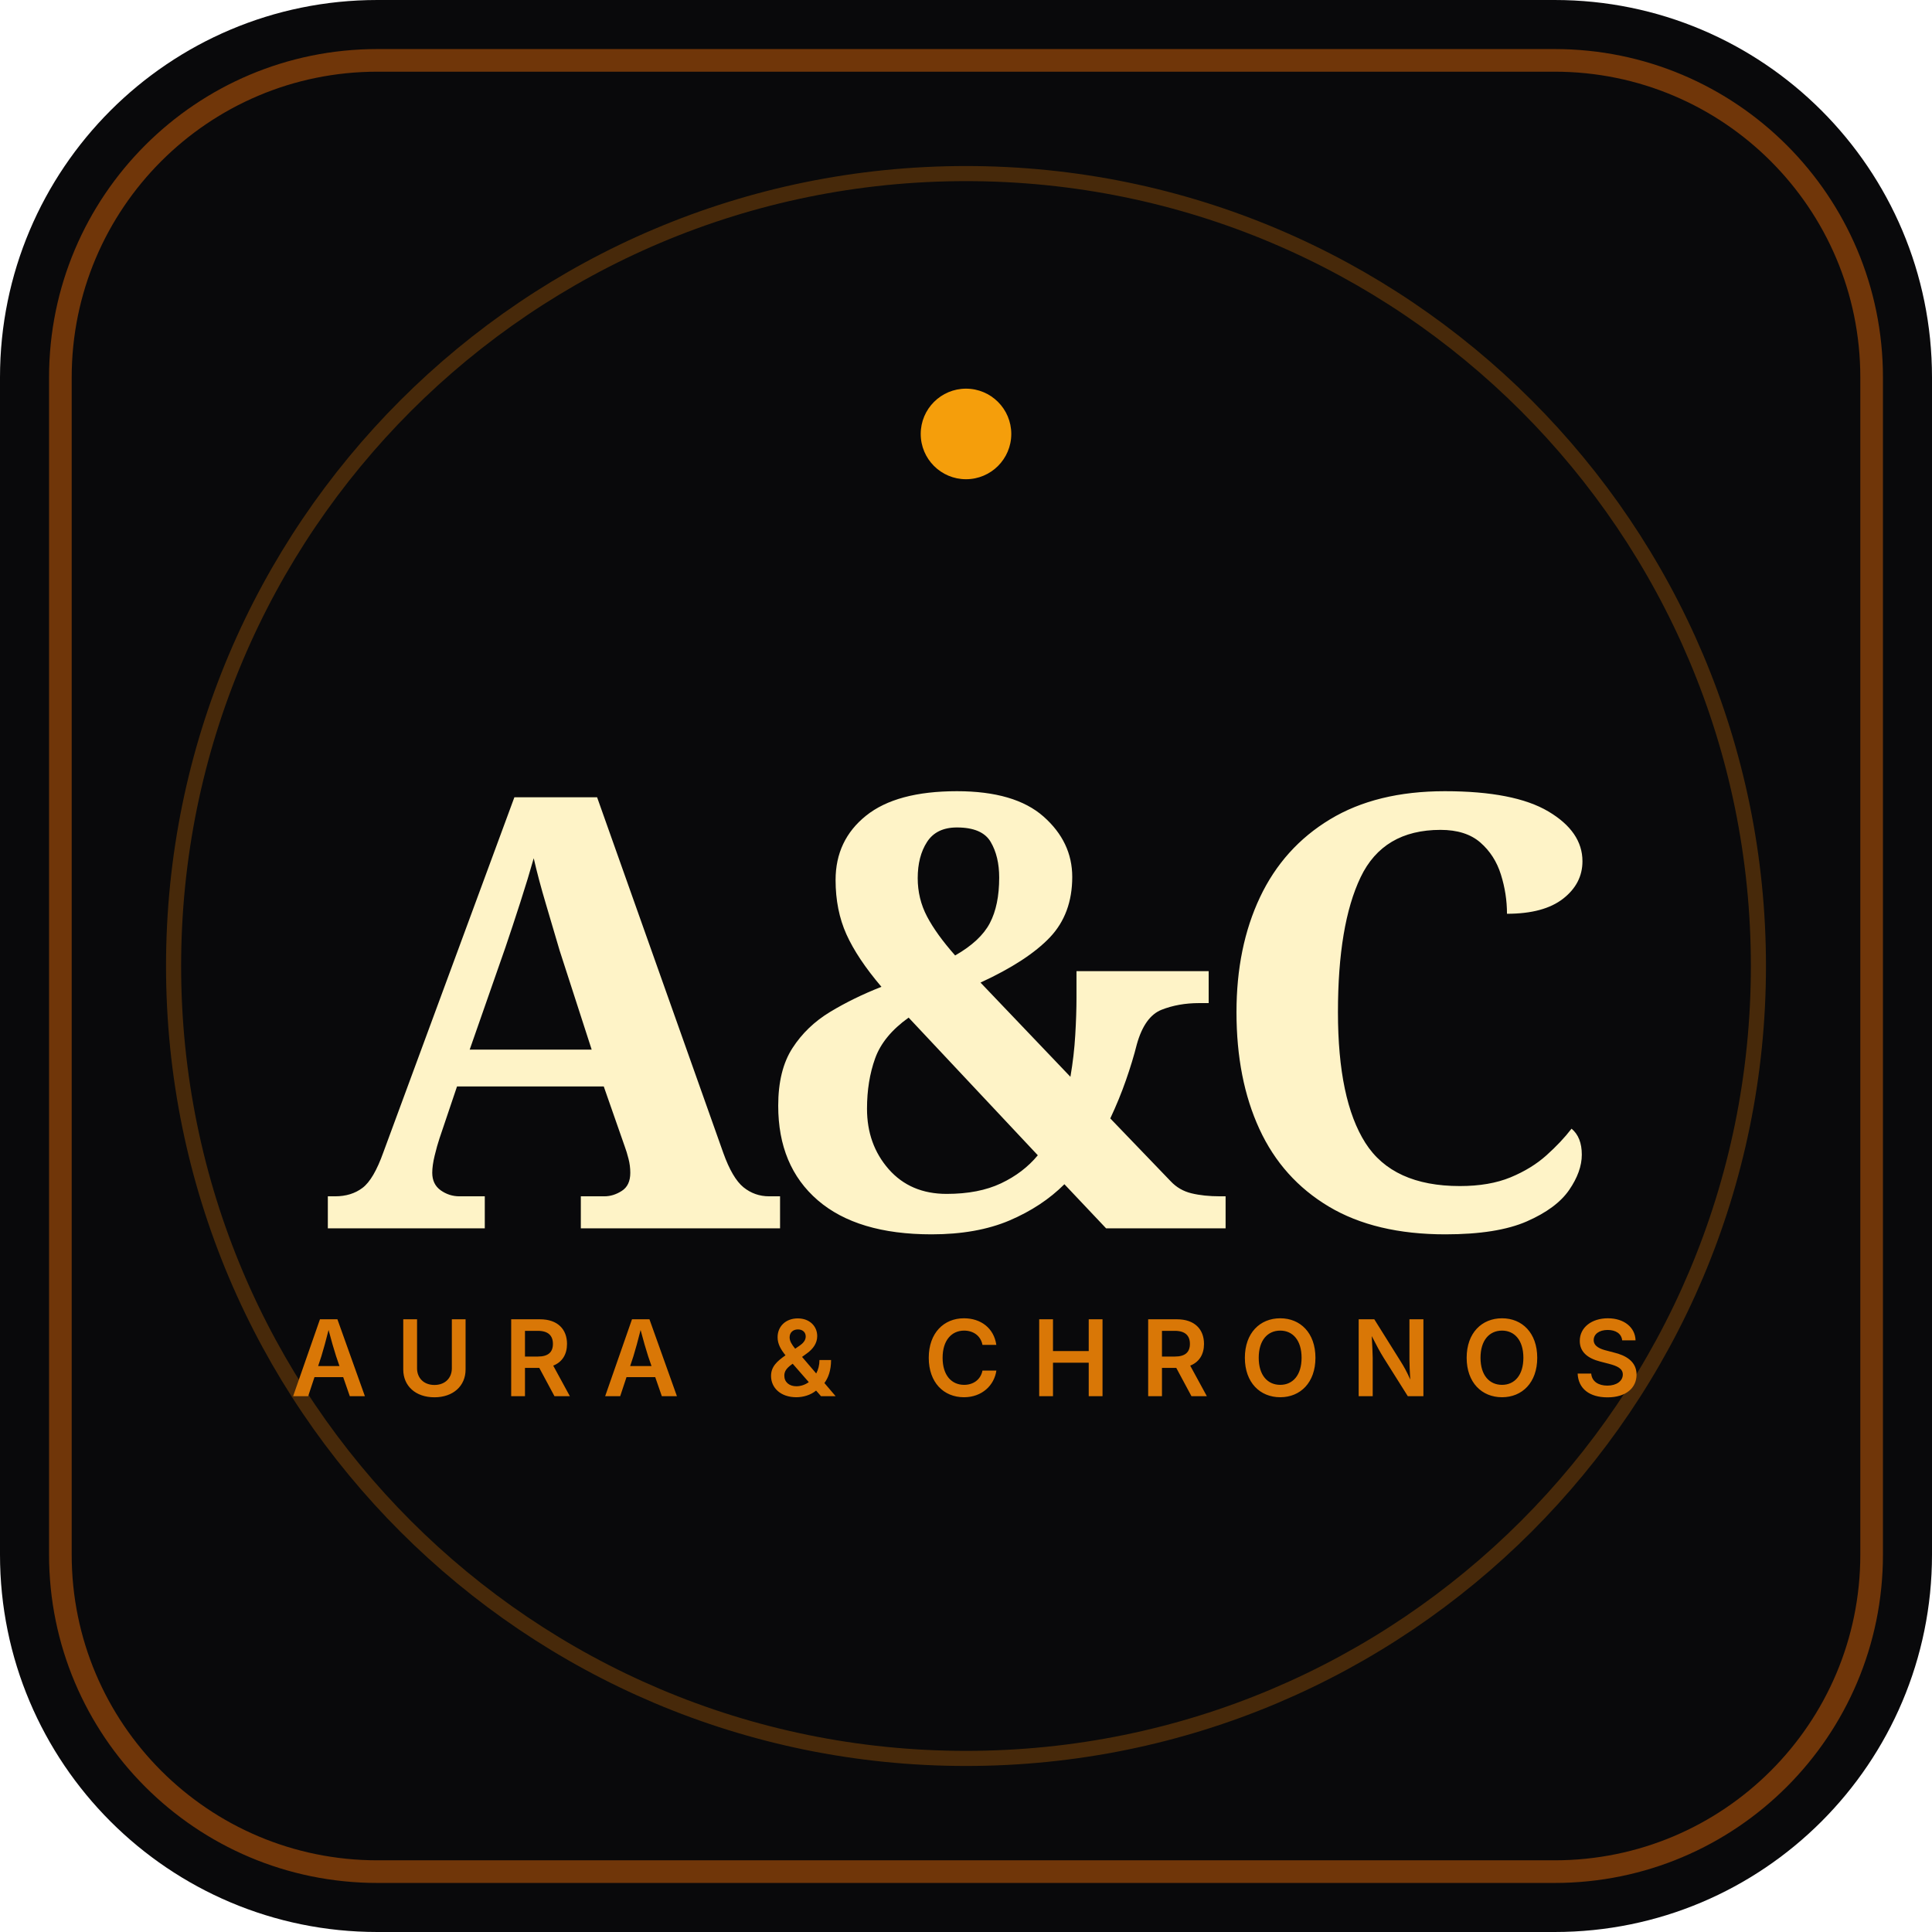
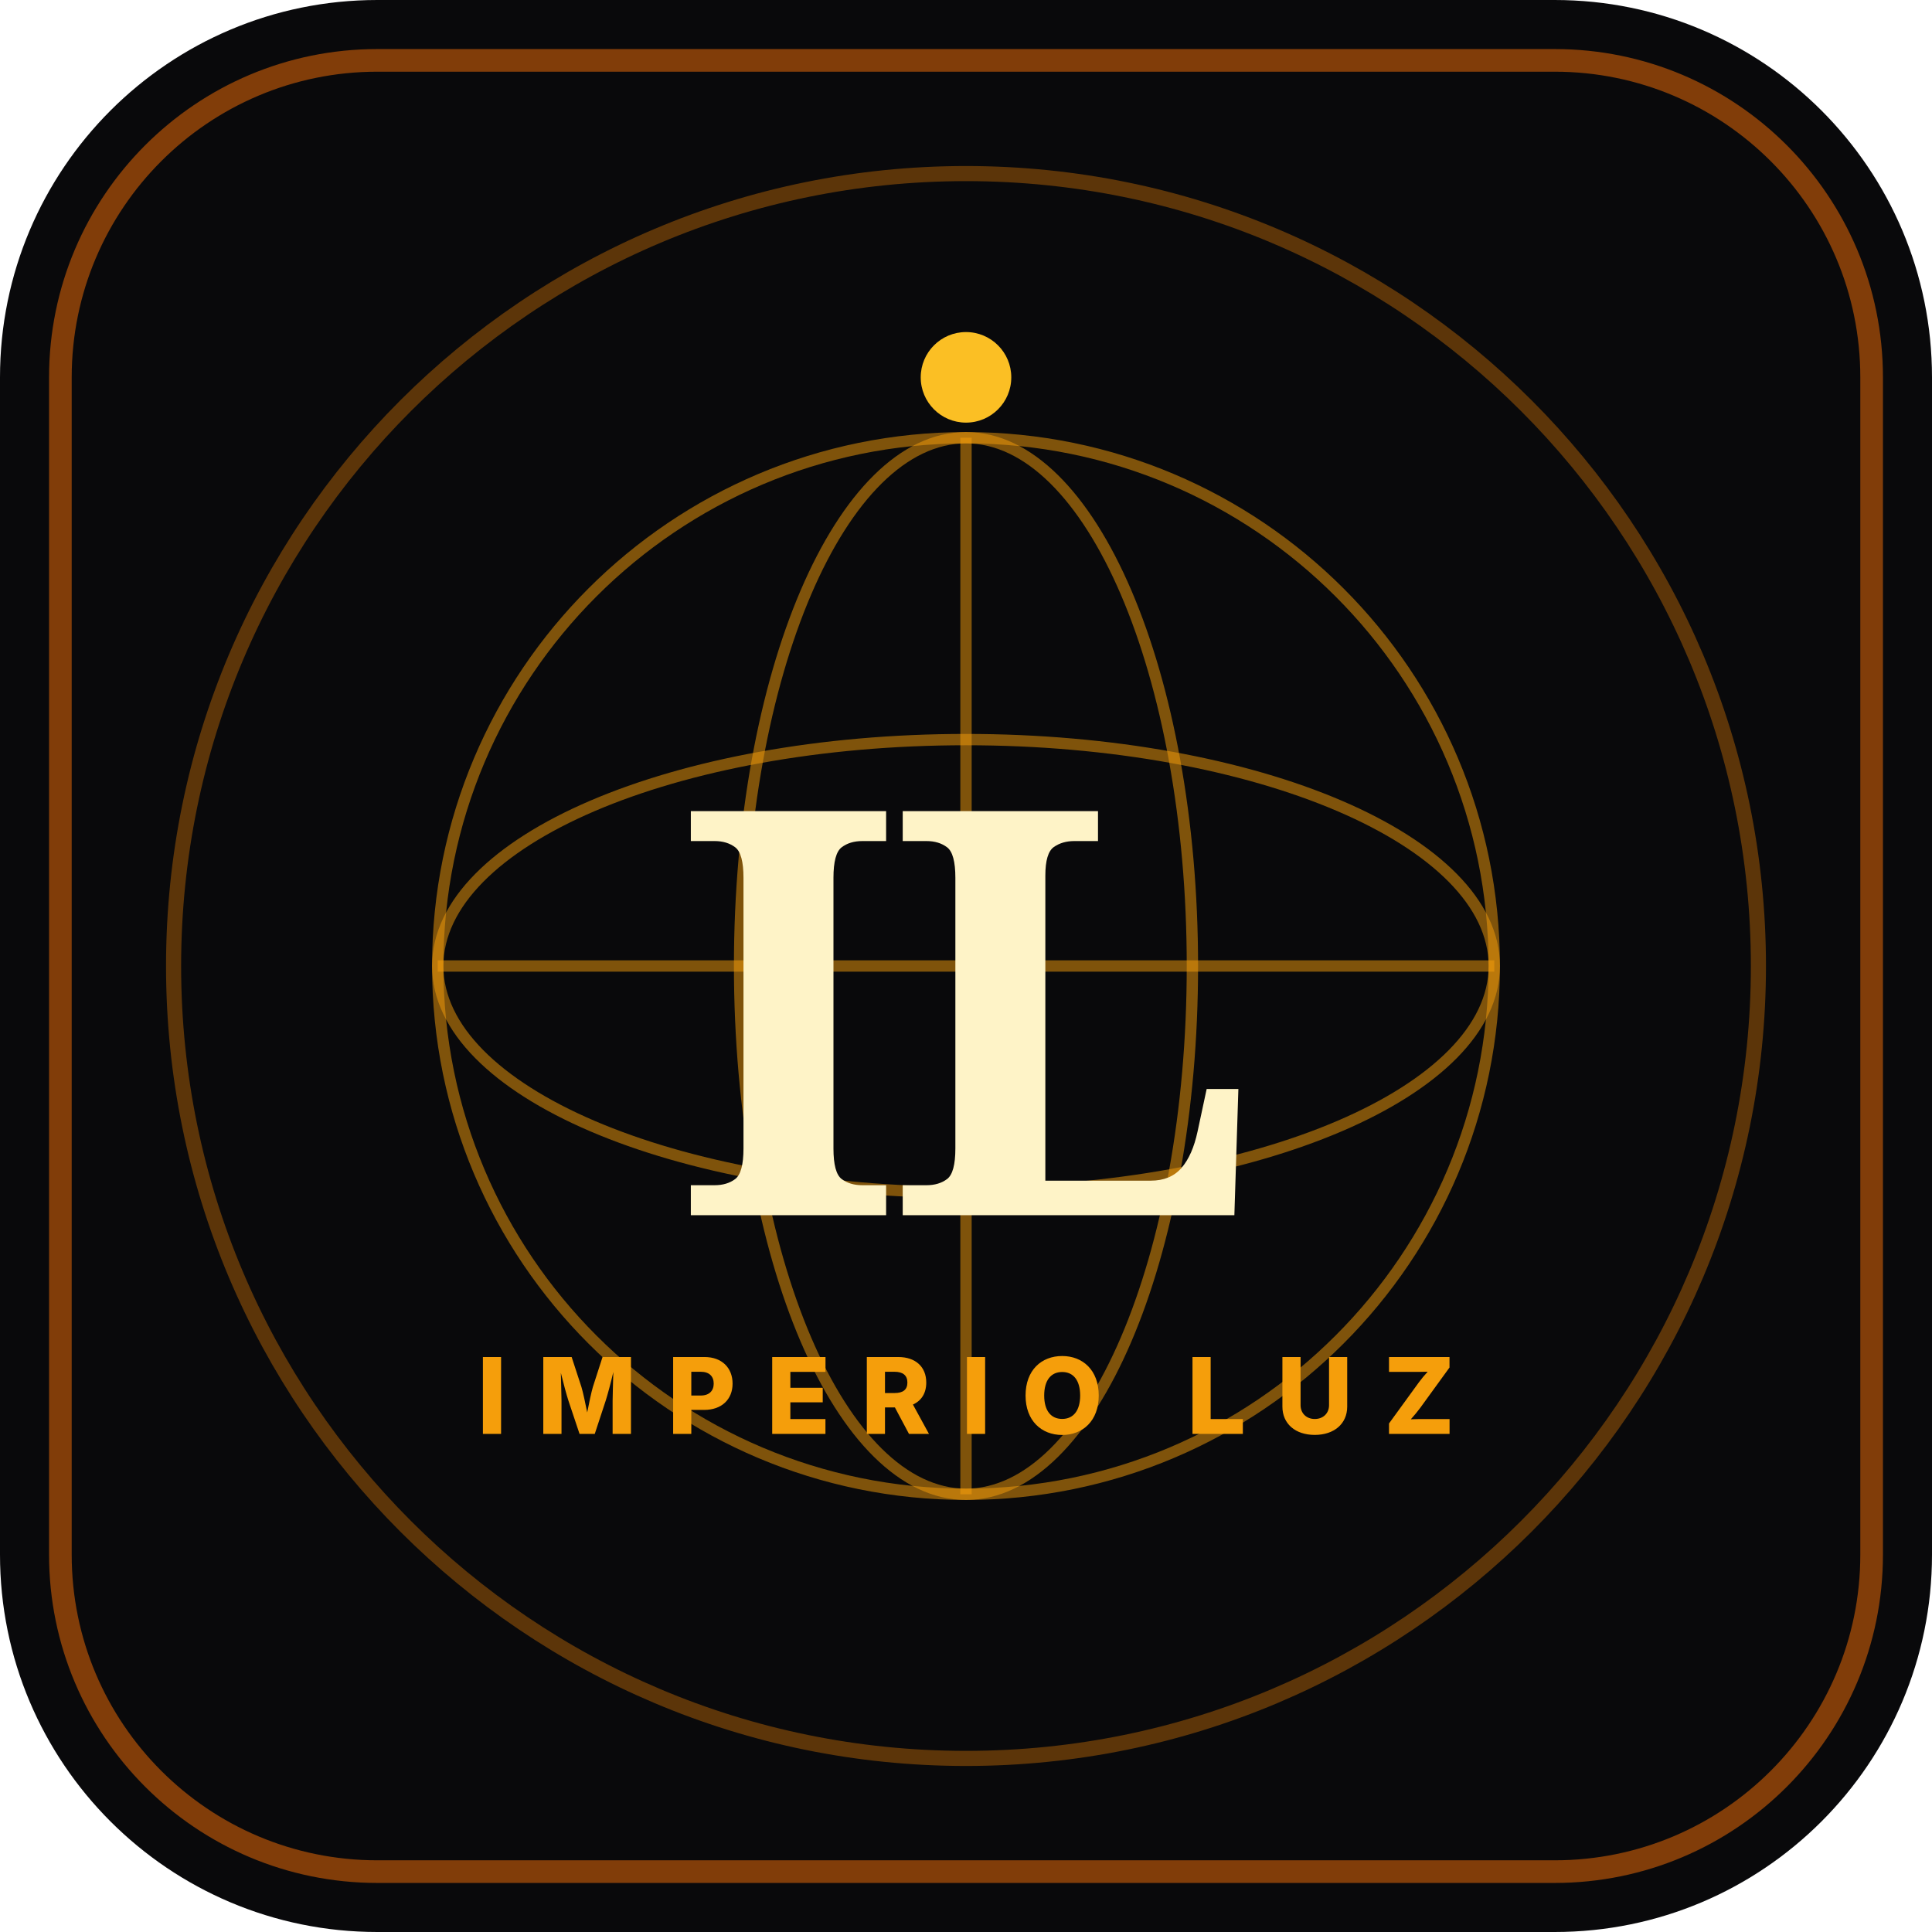
<svg xmlns="http://www.w3.org/2000/svg" viewBox="0 0 512 512" width="100%" height="100%">
  <rect width="512" height="512" fill="#09090b" rx="100" />
-   <rect x="16" y="16" width="480" height="480" fill="none" stroke="#b45309" stroke-width="6" rx="84" opacity="0.6" />
-   <circle cx="256" cy="256" r="210" fill="none" stroke="#d97706" stroke-width="4" opacity="0.3" />
-   <text x="256" y="270" font-family="'Cinzel', 'Playfair Display', 'Georgia', serif" font-size="160" font-weight="bold" fill="#fef3c7" text-anchor="middle" dominant-baseline="middle" letter-spacing="-8">A&amp;C</text>
-   <text x="256" y="370" font-family="'Inter', 'Helvetica', sans-serif" font-size="28" font-weight="600" fill="#d97706" text-anchor="middle" letter-spacing="8">AURA &amp; CHRONOS</text>
-   <circle cx="256" cy="115" r="12" fill="#f59e0b" />
+   <rect x="16" y="16" width="480" height="480" fill="none" stroke="#b45309" stroke-width="6" rx="84" opacity="0.7" />
+   <circle cx="256" cy="256" r="210" fill="none" stroke="#d97706" stroke-width="4" opacity="0.4" />
+   <circle cx="256" cy="256" r="140" fill="none" stroke="#f59e0b" stroke-width="3" opacity="0.5" />
+   <ellipse cx="256" cy="256" rx="140" ry="60" fill="none" stroke="#f59e0b" stroke-width="3" opacity="0.5" />
+   <ellipse cx="256" cy="256" rx="60" ry="140" fill="none" stroke="#f59e0b" stroke-width="3" opacity="0.5" />
+   <line x1="116" y1="256" x2="396" y2="256" stroke="#f59e0b" stroke-width="3" opacity="0.5" />
+   <line x1="256" y1="116" x2="256" y2="396" stroke="#f59e0b" stroke-width="3" opacity="0.5" />
+   <circle cx="256" cy="100" r="12" fill="#fbbf24" />
+   <text x="256" y="270" font-family="'Georgia', 'Playfair Display', serif" font-size="150" font-weight="bold" fill="#fef3c7" text-anchor="middle" dominant-baseline="middle" letter-spacing="-4">IL</text>
+   <text x="256" y="380" font-family="'Inter', sans-serif" font-size="28" font-weight="800" fill="#f59e0b" text-anchor="middle" letter-spacing="8">IMPERIO LUZ</text>
</svg>
